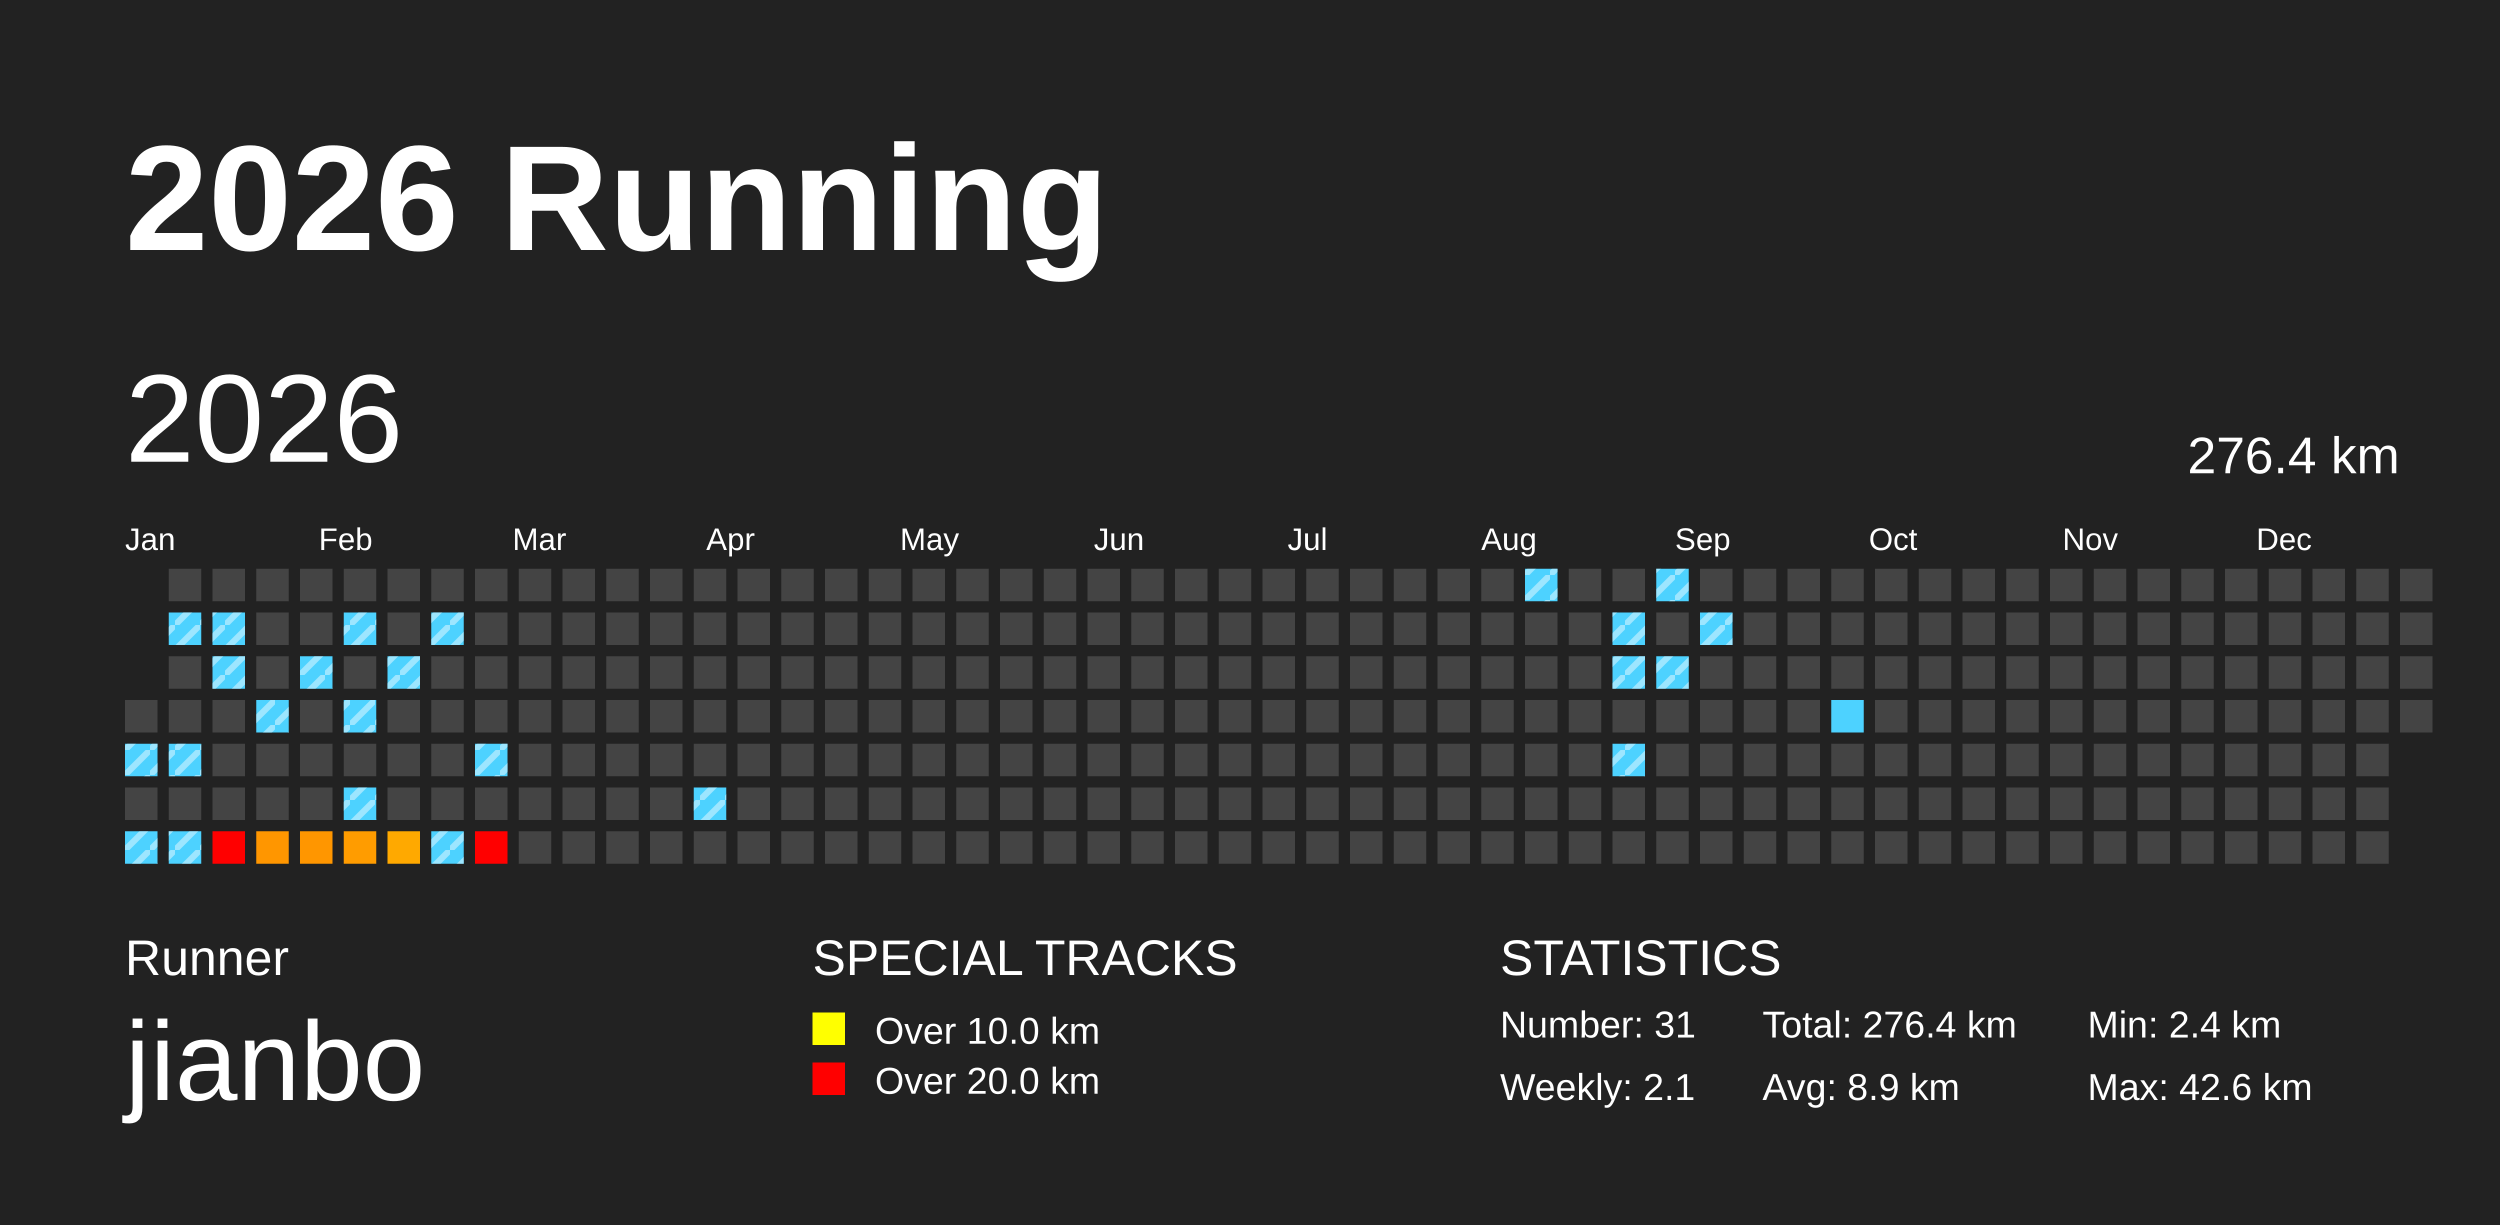
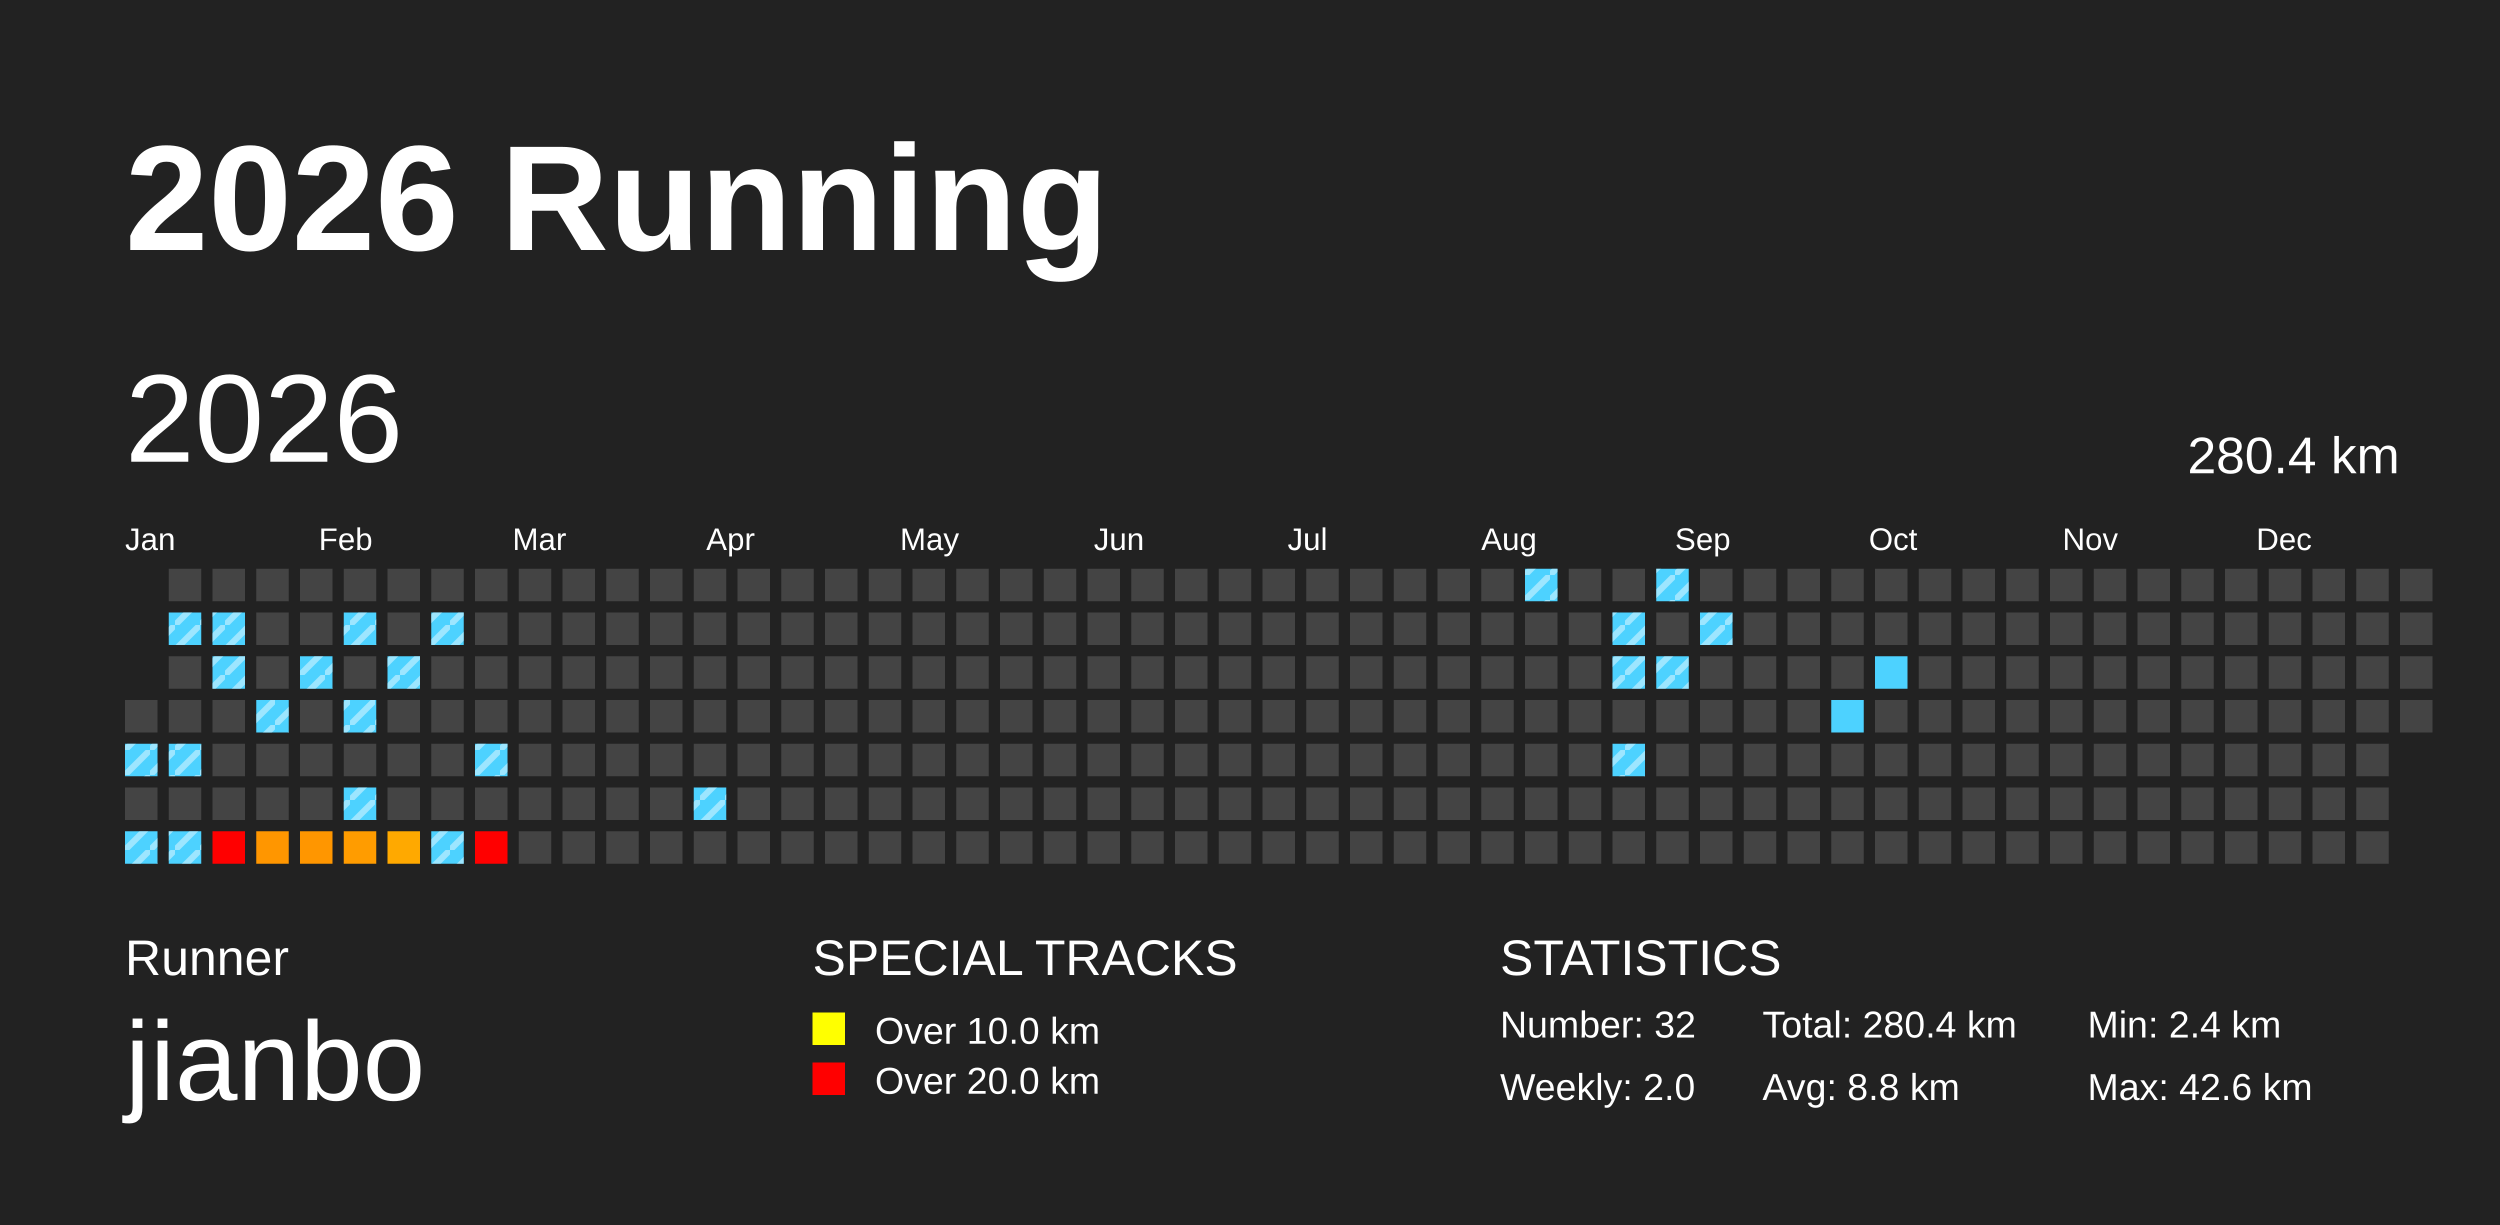
<svg xmlns="http://www.w3.org/2000/svg" baseProfile="full" height="98mm" version="1.1" viewBox="0,0,200,98" width="200mm">
  <defs>
    <pattern height="2" id="indoor-stripe" patternUnits="userSpaceOnUse" width="2">
      <line stroke="white" stroke-opacity="0.45" stroke-width="0.5" x1="0" x2="2" y1="2" y2="0" />
    </pattern>
  </defs>
  <rect fill="#222222" height="98" width="200" x="0" y="0" />
  <text fill="#FFFFFF" style="font-size:12px; font-family:Arial; font-weight:bold;" x="10" y="20">2026 Running</text>
  <text fill="#FFFFFF" style="font-size:4px; font-family:Arial" x="10" y="78">Runner</text>
  <text fill="#FFFFFF" style="font-size:9px; font-family:Arial" x="10" y="88">jianbo</text>
  <text fill="#FFFFFF" style="font-size:4px; font-family:Arial" x="65" y="78">SPECIAL TRACKS</text>
  <rect fill="yellow" height="2.6" width="2.6" x="65" y="81" />
  <text fill="#FFFFFF" style="font-size:3px; font-family:Arial" x="70" y="83.5">Over 10.0 km</text>
  <rect fill="red" height="2.6" width="2.6" x="65" y="85" />
  <text fill="#FFFFFF" style="font-size:3px; font-family:Arial" x="70" y="87.5">Over 20.0 km</text>
  <text fill="#FFFFFF" style="font-size:4px; font-family:Arial" x="120" y="78">STATISTICS</text>
-   <text fill="#FFFFFF" style="font-size:3px; font-family:Arial" x="120" y="83">Number: 31</text>
-   <text fill="#FFFFFF" style="font-size:3px; font-family:Arial" x="120" y="88">Weekly: 2.1</text>
-   <text fill="#FFFFFF" style="font-size:3px; font-family:Arial" x="141" y="83">Total: 276.4 km</text>
-   <text fill="#FFFFFF" style="font-size:3px; font-family:Arial" x="141" y="88">Avg: 8.9 km</text>
+   <text fill="#FFFFFF" style="font-size:3px; font-family:Arial" x="120" y="83">Number: 32</text>
+   <text fill="#FFFFFF" style="font-size:3px; font-family:Arial" x="120" y="88">Weekly: 2.0</text>
+   <text fill="#FFFFFF" style="font-size:3px; font-family:Arial" x="141" y="83">Total: 280.4 km</text>
+   <text fill="#FFFFFF" style="font-size:3px; font-family:Arial" x="141" y="88">Avg: 8.8 km</text>
  <text fill="#FFFFFF" style="font-size:3px; font-family:Arial" x="167" y="83">Min: 2.4 km</text>
  <text fill="#FFFFFF" style="font-size:3px; font-family:Arial" x="167" y="88">Max: 42.6 km</text>
  <text dominant-baseline="hanging" fill="#FFFFFF" style="font-size:10.0px; font-family:Arial;" x="10" y="30">2026</text>
-   <text dominant-baseline="hanging" fill="#FFFFFF" style="font-size:4.125px; font-family:Arial;" x="175" y="35">276.4 km</text>
+   <text dominant-baseline="hanging" fill="#FFFFFF" style="font-size:4.125px; font-family:Arial;" x="175" y="35">280.4 km</text>
  <text fill="#FFFFFF" style="font-size:2.5px; font-family:Arial" x="10.0" y="44">Jan</text>
  <text fill="#FFFFFF" style="font-size:2.5px; font-family:Arial" x="25.5" y="44">Feb</text>
  <text fill="#FFFFFF" style="font-size:2.5px; font-family:Arial" x="41.0" y="44">Mar</text>
  <text fill="#FFFFFF" style="font-size:2.5px; font-family:Arial" x="56.5" y="44">Apr</text>
  <text fill="#FFFFFF" style="font-size:2.5px; font-family:Arial" x="72.0" y="44">May</text>
  <text fill="#FFFFFF" style="font-size:2.5px; font-family:Arial" x="87.5" y="44">Jun</text>
  <text fill="#FFFFFF" style="font-size:2.5px; font-family:Arial" x="103.0" y="44">Jul</text>
  <text fill="#FFFFFF" style="font-size:2.5px; font-family:Arial" x="118.5" y="44">Aug</text>
  <text fill="#FFFFFF" style="font-size:2.5px; font-family:Arial" x="134.0" y="44">Sep</text>
  <text fill="#FFFFFF" style="font-size:2.5px; font-family:Arial" x="149.5" y="44">Oct</text>
  <text fill="#FFFFFF" style="font-size:2.5px; font-family:Arial" x="165.0" y="44">Nov</text>
  <text fill="#FFFFFF" style="font-size:2.5px; font-family:Arial" x="180.5" y="44">Dec</text>
  <rect fill="#444444" height="2.6" width="2.6" x="10.0" y="56.0" />
  <rect fill="#4dd2ff" height="2.6" width="2.6" x="10.0" y="59.5" />
  <rect fill="url(#indoor-stripe)" height="2.6" style="pointer-events: none;" width="2.6" x="10.0" y="59.5" />
  <rect fill="#444444" height="2.6" width="2.6" x="10.0" y="63.0" />
  <rect fill="#4dd2ff" height="2.6" width="2.6" x="10.0" y="66.5" />
  <rect fill="url(#indoor-stripe)" height="2.6" style="pointer-events: none;" width="2.6" x="10.0" y="66.5" />
  <rect fill="#444444" height="2.6" width="2.6" x="13.5" y="45.5" />
  <rect fill="#4dd2ff" height="2.6" width="2.6" x="13.5" y="49.0" />
  <rect fill="url(#indoor-stripe)" height="2.6" style="pointer-events: none;" width="2.6" x="13.5" y="49.0" />
  <rect fill="#444444" height="2.6" width="2.6" x="13.5" y="52.5" />
  <rect fill="#444444" height="2.6" width="2.6" x="13.5" y="56.0" />
  <rect fill="#4dd2ff" height="2.6" width="2.6" x="13.5" y="59.5" />
  <rect fill="url(#indoor-stripe)" height="2.6" style="pointer-events: none;" width="2.6" x="13.5" y="59.5" />
  <rect fill="#444444" height="2.6" width="2.6" x="13.5" y="63.0" />
  <rect fill="#4dd2ff" height="2.6" width="2.6" x="13.5" y="66.5" />
  <rect fill="url(#indoor-stripe)" height="2.6" style="pointer-events: none;" width="2.6" x="13.5" y="66.5" />
  <rect fill="#444444" height="2.6" width="2.6" x="17.0" y="45.5" />
  <rect fill="#4dd2ff" height="2.6" width="2.6" x="17.0" y="49.0" />
  <rect fill="url(#indoor-stripe)" height="2.6" style="pointer-events: none;" width="2.6" x="17.0" y="49.0" />
  <rect fill="#4dd2ff" height="2.6" width="2.6" x="17.0" y="52.5" />
  <rect fill="url(#indoor-stripe)" height="2.6" style="pointer-events: none;" width="2.6" x="17.0" y="52.5" />
  <rect fill="#444444" height="2.6" width="2.6" x="17.0" y="56.0" />
  <rect fill="#444444" height="2.6" width="2.6" x="17.0" y="59.5" />
  <rect fill="#444444" height="2.6" width="2.6" x="17.0" y="63.0" />
  <rect fill="red" height="2.6" width="2.6" x="17.0" y="66.5" />
  <rect fill="#444444" height="2.6" width="2.6" x="20.5" y="45.5" />
  <rect fill="#444444" height="2.6" width="2.6" x="20.5" y="49.0" />
  <rect fill="#444444" height="2.6" width="2.6" x="20.5" y="52.5" />
  <rect fill="#4dd2ff" height="2.6" width="2.6" x="20.5" y="56.0" />
  <rect fill="url(#indoor-stripe)" height="2.6" style="pointer-events: none;" width="2.6" x="20.5" y="56.0" />
  <rect fill="#444444" height="2.6" width="2.6" x="20.5" y="59.5" />
  <rect fill="#444444" height="2.6" width="2.6" x="20.5" y="63.0" />
  <rect fill="#ff9600" height="2.6" width="2.6" x="20.5" y="66.5" />
  <rect fill="#444444" height="2.6" width="2.6" x="24.0" y="45.5" />
  <rect fill="#444444" height="2.6" width="2.6" x="24.0" y="49.0" />
  <rect fill="#4dd2ff" height="2.6" width="2.6" x="24.0" y="52.5" />
  <rect fill="url(#indoor-stripe)" height="2.6" style="pointer-events: none;" width="2.6" x="24.0" y="52.5" />
  <rect fill="#444444" height="2.6" width="2.6" x="24.0" y="56.0" />
  <rect fill="#444444" height="2.6" width="2.6" x="24.0" y="59.5" />
  <rect fill="#444444" height="2.6" width="2.6" x="24.0" y="63.0" />
  <rect fill="#ff9600" height="2.6" width="2.6" x="24.0" y="66.5" />
  <rect fill="#444444" height="2.6" width="2.6" x="27.5" y="45.5" />
  <rect fill="#4dd2ff" height="2.6" width="2.6" x="27.5" y="49.0" />
  <rect fill="url(#indoor-stripe)" height="2.6" style="pointer-events: none;" width="2.6" x="27.5" y="49.0" />
  <rect fill="#444444" height="2.6" width="2.6" x="27.5" y="52.5" />
  <rect fill="#4dd2ff" height="2.6" width="2.6" x="27.5" y="56.0" />
  <rect fill="url(#indoor-stripe)" height="2.6" style="pointer-events: none;" width="2.6" x="27.5" y="56.0" />
  <rect fill="#444444" height="2.6" width="2.6" x="27.5" y="59.5" />
  <rect fill="#4dd2ff" height="2.6" width="2.6" x="27.5" y="63.0" />
  <rect fill="url(#indoor-stripe)" height="2.6" style="pointer-events: none;" width="2.6" x="27.5" y="63.0" />
  <rect fill="#ff9c00" height="2.6" width="2.6" x="27.5" y="66.5" />
  <rect fill="#444444" height="2.6" width="2.6" x="31.0" y="45.5" />
  <rect fill="#444444" height="2.6" width="2.6" x="31.0" y="49.0" />
  <rect fill="#4dd2ff" height="2.6" width="2.6" x="31.0" y="52.5" />
  <rect fill="url(#indoor-stripe)" height="2.6" style="pointer-events: none;" width="2.6" x="31.0" y="52.5" />
  <rect fill="#444444" height="2.6" width="2.6" x="31.0" y="56.0" />
  <rect fill="#444444" height="2.6" width="2.6" x="31.0" y="59.5" />
  <rect fill="#444444" height="2.6" width="2.6" x="31.0" y="63.0" />
  <rect fill="#ffa900" height="2.6" width="2.6" x="31.0" y="66.5" />
  <rect fill="#444444" height="2.6" width="2.6" x="34.5" y="45.5" />
  <rect fill="#4dd2ff" height="2.6" width="2.6" x="34.5" y="49.0" />
  <rect fill="url(#indoor-stripe)" height="2.6" style="pointer-events: none;" width="2.6" x="34.5" y="49.0" />
  <rect fill="#444444" height="2.6" width="2.6" x="34.5" y="52.5" />
  <rect fill="#444444" height="2.6" width="2.6" x="34.5" y="56.0" />
  <rect fill="#444444" height="2.6" width="2.6" x="34.5" y="59.5" />
  <rect fill="#444444" height="2.6" width="2.6" x="34.5" y="63.0" />
  <rect fill="#4dd2ff" height="2.6" width="2.6" x="34.5" y="66.5" />
  <rect fill="url(#indoor-stripe)" height="2.6" style="pointer-events: none;" width="2.6" x="34.5" y="66.5" />
  <rect fill="#444444" height="2.6" width="2.6" x="38.0" y="45.5" />
  <rect fill="#444444" height="2.6" width="2.6" x="38.0" y="49.0" />
  <rect fill="#444444" height="2.6" width="2.6" x="38.0" y="52.5" />
  <rect fill="#444444" height="2.6" width="2.6" x="38.0" y="56.0" />
  <rect fill="#4dd2ff" height="2.6" width="2.6" x="38.0" y="59.5" />
  <rect fill="url(#indoor-stripe)" height="2.6" style="pointer-events: none;" width="2.6" x="38.0" y="59.5" />
  <rect fill="#444444" height="2.6" width="2.6" x="38.0" y="63.0" />
  <rect fill="red" height="2.6" width="2.6" x="38.0" y="66.5" />
  <rect fill="#444444" height="2.6" width="2.6" x="41.5" y="45.5" />
  <rect fill="#444444" height="2.6" width="2.6" x="41.5" y="49.0" />
  <rect fill="#444444" height="2.6" width="2.6" x="41.5" y="52.5" />
  <rect fill="#444444" height="2.6" width="2.6" x="41.5" y="56.0" />
  <rect fill="#444444" height="2.6" width="2.6" x="41.5" y="59.5" />
  <rect fill="#444444" height="2.6" width="2.6" x="41.5" y="63.0" />
  <rect fill="#444444" height="2.6" width="2.6" x="41.5" y="66.5" />
  <rect fill="#444444" height="2.6" width="2.6" x="45.0" y="45.5" />
  <rect fill="#444444" height="2.6" width="2.6" x="45.0" y="49.0" />
  <rect fill="#444444" height="2.6" width="2.6" x="45.0" y="52.5" />
  <rect fill="#444444" height="2.6" width="2.6" x="45.0" y="56.0" />
  <rect fill="#444444" height="2.6" width="2.6" x="45.0" y="59.5" />
  <rect fill="#444444" height="2.6" width="2.6" x="45.0" y="63.0" />
  <rect fill="#444444" height="2.6" width="2.6" x="45.0" y="66.5" />
  <rect fill="#444444" height="2.6" width="2.6" x="48.5" y="45.5" />
  <rect fill="#444444" height="2.6" width="2.6" x="48.5" y="49.0" />
  <rect fill="#444444" height="2.6" width="2.6" x="48.5" y="52.5" />
  <rect fill="#444444" height="2.6" width="2.6" x="48.5" y="56.0" />
  <rect fill="#444444" height="2.6" width="2.6" x="48.5" y="59.5" />
  <rect fill="#444444" height="2.6" width="2.6" x="48.5" y="63.0" />
  <rect fill="#444444" height="2.6" width="2.6" x="48.5" y="66.5" />
  <rect fill="#444444" height="2.6" width="2.6" x="52.0" y="45.5" />
  <rect fill="#444444" height="2.6" width="2.6" x="52.0" y="49.0" />
  <rect fill="#444444" height="2.6" width="2.6" x="52.0" y="52.5" />
  <rect fill="#444444" height="2.6" width="2.6" x="52.0" y="56.0" />
  <rect fill="#444444" height="2.6" width="2.6" x="52.0" y="59.5" />
  <rect fill="#444444" height="2.6" width="2.6" x="52.0" y="63.0" />
  <rect fill="#444444" height="2.6" width="2.6" x="52.0" y="66.5" />
  <rect fill="#444444" height="2.6" width="2.6" x="55.5" y="45.5" />
  <rect fill="#444444" height="2.6" width="2.6" x="55.5" y="49.0" />
  <rect fill="#444444" height="2.6" width="2.6" x="55.5" y="52.5" />
  <rect fill="#444444" height="2.6" width="2.6" x="55.5" y="56.0" />
  <rect fill="#444444" height="2.6" width="2.6" x="55.5" y="59.5" />
  <rect fill="#4dd2ff" height="2.6" width="2.6" x="55.5" y="63.0" />
  <rect fill="url(#indoor-stripe)" height="2.6" style="pointer-events: none;" width="2.6" x="55.5" y="63.0" />
  <rect fill="#444444" height="2.6" width="2.6" x="55.5" y="66.5" />
  <rect fill="#444444" height="2.6" width="2.6" x="59.0" y="45.5" />
  <rect fill="#444444" height="2.6" width="2.6" x="59.0" y="49.0" />
  <rect fill="#444444" height="2.6" width="2.6" x="59.0" y="52.5" />
  <rect fill="#444444" height="2.6" width="2.6" x="59.0" y="56.0" />
  <rect fill="#444444" height="2.6" width="2.6" x="59.0" y="59.5" />
  <rect fill="#444444" height="2.6" width="2.6" x="59.0" y="63.0" />
  <rect fill="#444444" height="2.6" width="2.6" x="59.0" y="66.5" />
  <rect fill="#444444" height="2.6" width="2.6" x="62.5" y="45.5" />
  <rect fill="#444444" height="2.6" width="2.6" x="62.5" y="49.0" />
  <rect fill="#444444" height="2.6" width="2.6" x="62.5" y="52.5" />
  <rect fill="#444444" height="2.6" width="2.6" x="62.5" y="56.0" />
  <rect fill="#444444" height="2.6" width="2.6" x="62.5" y="59.5" />
  <rect fill="#444444" height="2.6" width="2.6" x="62.5" y="63.0" />
  <rect fill="#444444" height="2.6" width="2.6" x="62.5" y="66.5" />
  <rect fill="#444444" height="2.6" width="2.6" x="66.0" y="45.5" />
  <rect fill="#444444" height="2.6" width="2.6" x="66.0" y="49.0" />
  <rect fill="#444444" height="2.6" width="2.6" x="66.0" y="52.5" />
  <rect fill="#444444" height="2.6" width="2.6" x="66.0" y="56.0" />
  <rect fill="#444444" height="2.6" width="2.6" x="66.0" y="59.5" />
  <rect fill="#444444" height="2.6" width="2.6" x="66.0" y="63.0" />
  <rect fill="#444444" height="2.6" width="2.6" x="66.0" y="66.5" />
  <rect fill="#444444" height="2.6" width="2.6" x="69.5" y="45.5" />
  <rect fill="#444444" height="2.6" width="2.6" x="69.5" y="49.0" />
  <rect fill="#444444" height="2.6" width="2.6" x="69.5" y="52.5" />
  <rect fill="#444444" height="2.6" width="2.6" x="69.5" y="56.0" />
  <rect fill="#444444" height="2.6" width="2.6" x="69.5" y="59.5" />
  <rect fill="#444444" height="2.6" width="2.6" x="69.5" y="63.0" />
  <rect fill="#444444" height="2.6" width="2.6" x="69.5" y="66.5" />
  <rect fill="#444444" height="2.6" width="2.6" x="73.0" y="45.5" />
  <rect fill="#444444" height="2.6" width="2.6" x="73.0" y="49.0" />
  <rect fill="#444444" height="2.6" width="2.6" x="73.0" y="52.5" />
  <rect fill="#444444" height="2.6" width="2.6" x="73.0" y="56.0" />
  <rect fill="#444444" height="2.6" width="2.6" x="73.0" y="59.5" />
  <rect fill="#444444" height="2.6" width="2.6" x="73.0" y="63.0" />
  <rect fill="#444444" height="2.6" width="2.6" x="73.0" y="66.5" />
  <rect fill="#444444" height="2.6" width="2.6" x="76.5" y="45.5" />
  <rect fill="#444444" height="2.6" width="2.6" x="76.5" y="49.0" />
  <rect fill="#444444" height="2.6" width="2.6" x="76.5" y="52.5" />
  <rect fill="#444444" height="2.6" width="2.6" x="76.5" y="56.0" />
  <rect fill="#444444" height="2.6" width="2.6" x="76.5" y="59.5" />
  <rect fill="#444444" height="2.6" width="2.6" x="76.5" y="63.0" />
  <rect fill="#444444" height="2.6" width="2.6" x="76.5" y="66.5" />
  <rect fill="#444444" height="2.6" width="2.6" x="80.0" y="45.5" />
  <rect fill="#444444" height="2.6" width="2.6" x="80.0" y="49.0" />
  <rect fill="#444444" height="2.6" width="2.6" x="80.0" y="52.5" />
  <rect fill="#444444" height="2.6" width="2.6" x="80.0" y="56.0" />
  <rect fill="#444444" height="2.6" width="2.6" x="80.0" y="59.5" />
  <rect fill="#444444" height="2.6" width="2.6" x="80.0" y="63.0" />
  <rect fill="#444444" height="2.6" width="2.6" x="80.0" y="66.5" />
  <rect fill="#444444" height="2.6" width="2.6" x="83.5" y="45.5" />
  <rect fill="#444444" height="2.6" width="2.6" x="83.5" y="49.0" />
  <rect fill="#444444" height="2.6" width="2.6" x="83.5" y="52.5" />
  <rect fill="#444444" height="2.6" width="2.6" x="83.5" y="56.0" />
  <rect fill="#444444" height="2.6" width="2.6" x="83.5" y="59.5" />
  <rect fill="#444444" height="2.6" width="2.6" x="83.5" y="63.0" />
  <rect fill="#444444" height="2.6" width="2.6" x="83.5" y="66.5" />
  <rect fill="#444444" height="2.6" width="2.6" x="87.0" y="45.5" />
  <rect fill="#444444" height="2.6" width="2.6" x="87.0" y="49.0" />
  <rect fill="#444444" height="2.6" width="2.6" x="87.0" y="52.5" />
  <rect fill="#444444" height="2.6" width="2.6" x="87.0" y="56.0" />
  <rect fill="#444444" height="2.6" width="2.6" x="87.0" y="59.5" />
  <rect fill="#444444" height="2.6" width="2.6" x="87.0" y="63.0" />
  <rect fill="#444444" height="2.6" width="2.6" x="87.0" y="66.5" />
  <rect fill="#444444" height="2.6" width="2.6" x="90.5" y="45.5" />
  <rect fill="#444444" height="2.6" width="2.6" x="90.5" y="49.0" />
  <rect fill="#444444" height="2.6" width="2.6" x="90.5" y="52.5" />
  <rect fill="#444444" height="2.6" width="2.6" x="90.5" y="56.0" />
  <rect fill="#444444" height="2.6" width="2.6" x="90.5" y="59.5" />
  <rect fill="#444444" height="2.6" width="2.6" x="90.5" y="63.0" />
  <rect fill="#444444" height="2.6" width="2.6" x="90.5" y="66.5" />
  <rect fill="#444444" height="2.6" width="2.6" x="94.0" y="45.5" />
  <rect fill="#444444" height="2.6" width="2.6" x="94.0" y="49.0" />
  <rect fill="#444444" height="2.6" width="2.6" x="94.0" y="52.5" />
  <rect fill="#444444" height="2.6" width="2.6" x="94.0" y="56.0" />
  <rect fill="#444444" height="2.6" width="2.6" x="94.0" y="59.5" />
  <rect fill="#444444" height="2.6" width="2.6" x="94.0" y="63.0" />
  <rect fill="#444444" height="2.6" width="2.6" x="94.0" y="66.5" />
  <rect fill="#444444" height="2.6" width="2.6" x="97.5" y="45.5" />
  <rect fill="#444444" height="2.6" width="2.6" x="97.5" y="49.0" />
  <rect fill="#444444" height="2.6" width="2.6" x="97.5" y="52.5" />
  <rect fill="#444444" height="2.6" width="2.6" x="97.5" y="56.0" />
  <rect fill="#444444" height="2.6" width="2.6" x="97.5" y="59.5" />
  <rect fill="#444444" height="2.6" width="2.6" x="97.5" y="63.0" />
  <rect fill="#444444" height="2.6" width="2.6" x="97.5" y="66.5" />
  <rect fill="#444444" height="2.6" width="2.6" x="101.0" y="45.5" />
  <rect fill="#444444" height="2.6" width="2.6" x="101.0" y="49.0" />
  <rect fill="#444444" height="2.6" width="2.6" x="101.0" y="52.5" />
  <rect fill="#444444" height="2.6" width="2.6" x="101.0" y="56.0" />
  <rect fill="#444444" height="2.6" width="2.6" x="101.0" y="59.5" />
  <rect fill="#444444" height="2.6" width="2.6" x="101.0" y="63.0" />
  <rect fill="#444444" height="2.6" width="2.6" x="101.0" y="66.5" />
  <rect fill="#444444" height="2.6" width="2.6" x="104.5" y="45.5" />
  <rect fill="#444444" height="2.6" width="2.6" x="104.5" y="49.0" />
  <rect fill="#444444" height="2.6" width="2.6" x="104.5" y="52.5" />
  <rect fill="#444444" height="2.6" width="2.6" x="104.5" y="56.0" />
  <rect fill="#444444" height="2.6" width="2.6" x="104.5" y="59.5" />
  <rect fill="#444444" height="2.6" width="2.6" x="104.5" y="63.0" />
  <rect fill="#444444" height="2.6" width="2.6" x="104.5" y="66.5" />
  <rect fill="#444444" height="2.6" width="2.6" x="108.0" y="45.5" />
  <rect fill="#444444" height="2.6" width="2.6" x="108.0" y="49.0" />
  <rect fill="#444444" height="2.6" width="2.6" x="108.0" y="52.5" />
  <rect fill="#444444" height="2.6" width="2.6" x="108.0" y="56.0" />
  <rect fill="#444444" height="2.6" width="2.6" x="108.0" y="59.5" />
  <rect fill="#444444" height="2.6" width="2.6" x="108.0" y="63.0" />
  <rect fill="#444444" height="2.6" width="2.6" x="108.0" y="66.5" />
  <rect fill="#444444" height="2.6" width="2.6" x="111.5" y="45.5" />
  <rect fill="#444444" height="2.6" width="2.6" x="111.5" y="49.0" />
  <rect fill="#444444" height="2.6" width="2.6" x="111.5" y="52.5" />
  <rect fill="#444444" height="2.6" width="2.6" x="111.5" y="56.0" />
  <rect fill="#444444" height="2.6" width="2.6" x="111.5" y="59.5" />
  <rect fill="#444444" height="2.6" width="2.6" x="111.5" y="63.0" />
  <rect fill="#444444" height="2.6" width="2.6" x="111.5" y="66.5" />
  <rect fill="#444444" height="2.6" width="2.6" x="115.0" y="45.5" />
  <rect fill="#444444" height="2.6" width="2.6" x="115.0" y="49.0" />
  <rect fill="#444444" height="2.6" width="2.6" x="115.0" y="52.5" />
  <rect fill="#444444" height="2.6" width="2.6" x="115.0" y="56.0" />
  <rect fill="#444444" height="2.6" width="2.6" x="115.0" y="59.5" />
  <rect fill="#444444" height="2.6" width="2.6" x="115.0" y="63.0" />
  <rect fill="#444444" height="2.6" width="2.6" x="115.0" y="66.5" />
  <rect fill="#444444" height="2.6" width="2.6" x="118.5" y="45.5" />
  <rect fill="#444444" height="2.6" width="2.6" x="118.5" y="49.0" />
  <rect fill="#444444" height="2.6" width="2.6" x="118.5" y="52.5" />
  <rect fill="#444444" height="2.6" width="2.6" x="118.5" y="56.0" />
  <rect fill="#444444" height="2.6" width="2.6" x="118.5" y="59.5" />
  <rect fill="#444444" height="2.6" width="2.6" x="118.5" y="63.0" />
  <rect fill="#444444" height="2.6" width="2.6" x="118.5" y="66.5" />
  <rect fill="#4dd2ff" height="2.6" width="2.6" x="122.0" y="45.5" />
  <rect fill="url(#indoor-stripe)" height="2.6" style="pointer-events: none;" width="2.6" x="122.0" y="45.5" />
  <rect fill="#444444" height="2.6" width="2.6" x="122.0" y="49.0" />
  <rect fill="#444444" height="2.6" width="2.6" x="122.0" y="52.5" />
  <rect fill="#444444" height="2.6" width="2.6" x="122.0" y="56.0" />
  <rect fill="#444444" height="2.6" width="2.6" x="122.0" y="59.5" />
  <rect fill="#444444" height="2.6" width="2.6" x="122.0" y="63.0" />
  <rect fill="#444444" height="2.6" width="2.6" x="122.0" y="66.5" />
  <rect fill="#444444" height="2.6" width="2.6" x="125.5" y="45.5" />
  <rect fill="#444444" height="2.6" width="2.6" x="125.5" y="49.0" />
  <rect fill="#444444" height="2.6" width="2.6" x="125.5" y="52.5" />
  <rect fill="#444444" height="2.6" width="2.6" x="125.5" y="56.0" />
  <rect fill="#444444" height="2.6" width="2.6" x="125.5" y="59.5" />
  <rect fill="#444444" height="2.6" width="2.6" x="125.5" y="63.0" />
  <rect fill="#444444" height="2.6" width="2.6" x="125.5" y="66.5" />
  <rect fill="#444444" height="2.6" width="2.6" x="129.0" y="45.5" />
  <rect fill="#4dd2ff" height="2.6" width="2.6" x="129.0" y="49.0" />
  <rect fill="url(#indoor-stripe)" height="2.6" style="pointer-events: none;" width="2.6" x="129.0" y="49.0" />
  <rect fill="#4dd2ff" height="2.6" width="2.6" x="129.0" y="52.5" />
  <rect fill="url(#indoor-stripe)" height="2.6" style="pointer-events: none;" width="2.6" x="129.0" y="52.5" />
  <rect fill="#444444" height="2.6" width="2.6" x="129.0" y="56.0" />
  <rect fill="#4dd2ff" height="2.6" width="2.6" x="129.0" y="59.5" />
  <rect fill="url(#indoor-stripe)" height="2.6" style="pointer-events: none;" width="2.6" x="129.0" y="59.5" />
  <rect fill="#444444" height="2.6" width="2.6" x="129.0" y="63.0" />
  <rect fill="#444444" height="2.6" width="2.6" x="129.0" y="66.5" />
  <rect fill="#4dd2ff" height="2.6" width="2.6" x="132.5" y="45.5" />
  <rect fill="url(#indoor-stripe)" height="2.6" style="pointer-events: none;" width="2.6" x="132.5" y="45.5" />
  <rect fill="#444444" height="2.6" width="2.6" x="132.5" y="49.0" />
  <rect fill="#4dd2ff" height="2.6" width="2.6" x="132.5" y="52.5" />
  <rect fill="url(#indoor-stripe)" height="2.6" style="pointer-events: none;" width="2.6" x="132.5" y="52.5" />
  <rect fill="#444444" height="2.6" width="2.6" x="132.5" y="56.0" />
  <rect fill="#444444" height="2.6" width="2.6" x="132.5" y="59.5" />
  <rect fill="#444444" height="2.6" width="2.6" x="132.5" y="63.0" />
  <rect fill="#444444" height="2.6" width="2.6" x="132.5" y="66.5" />
  <rect fill="#444444" height="2.6" width="2.6" x="136.0" y="45.5" />
  <rect fill="#4dd2ff" height="2.6" width="2.6" x="136.0" y="49.0" />
  <rect fill="url(#indoor-stripe)" height="2.6" style="pointer-events: none;" width="2.6" x="136.0" y="49.0" />
  <rect fill="#444444" height="2.6" width="2.6" x="136.0" y="52.5" />
  <rect fill="#444444" height="2.6" width="2.6" x="136.0" y="56.0" />
  <rect fill="#444444" height="2.6" width="2.6" x="136.0" y="59.5" />
  <rect fill="#444444" height="2.6" width="2.6" x="136.0" y="63.0" />
  <rect fill="#444444" height="2.6" width="2.6" x="136.0" y="66.5" />
  <rect fill="#444444" height="2.6" width="2.6" x="139.5" y="45.5" />
  <rect fill="#444444" height="2.6" width="2.6" x="139.5" y="49.0" />
  <rect fill="#444444" height="2.6" width="2.6" x="139.5" y="52.5" />
  <rect fill="#444444" height="2.6" width="2.6" x="139.5" y="56.0" />
  <rect fill="#444444" height="2.6" width="2.6" x="139.5" y="59.5" />
  <rect fill="#444444" height="2.6" width="2.6" x="139.5" y="63.0" />
  <rect fill="#444444" height="2.6" width="2.6" x="139.5" y="66.5" />
  <rect fill="#444444" height="2.6" width="2.6" x="143.0" y="45.5" />
  <rect fill="#444444" height="2.6" width="2.6" x="143.0" y="49.0" />
  <rect fill="#444444" height="2.6" width="2.6" x="143.0" y="52.5" />
  <rect fill="#444444" height="2.6" width="2.6" x="143.0" y="56.0" />
  <rect fill="#444444" height="2.6" width="2.6" x="143.0" y="59.5" />
  <rect fill="#444444" height="2.6" width="2.6" x="143.0" y="63.0" />
  <rect fill="#444444" height="2.6" width="2.6" x="143.0" y="66.5" />
  <rect fill="#444444" height="2.6" width="2.6" x="146.5" y="45.5" />
  <rect fill="#444444" height="2.6" width="2.6" x="146.5" y="49.0" />
  <rect fill="#444444" height="2.6" width="2.6" x="146.5" y="52.5" />
  <rect fill="#4dd2ff" height="2.6" width="2.6" x="146.5" y="56.0" />
  <rect fill="#444444" height="2.6" width="2.6" x="146.5" y="59.5" />
  <rect fill="#444444" height="2.6" width="2.6" x="146.5" y="63.0" />
  <rect fill="#444444" height="2.6" width="2.6" x="146.5" y="66.5" />
  <rect fill="#444444" height="2.6" width="2.6" x="150.0" y="45.5" />
  <rect fill="#444444" height="2.6" width="2.6" x="150.0" y="49.0" />
-   <rect fill="#444444" height="2.6" width="2.6" x="150.0" y="52.5" />
+   <rect fill="#4dd2ff" height="2.6" width="2.6" x="150.0" y="52.5" />
  <rect fill="#444444" height="2.6" width="2.6" x="150.0" y="56.0" />
  <rect fill="#444444" height="2.6" width="2.6" x="150.0" y="59.5" />
  <rect fill="#444444" height="2.6" width="2.6" x="150.0" y="63.0" />
  <rect fill="#444444" height="2.6" width="2.6" x="150.0" y="66.5" />
  <rect fill="#444444" height="2.6" width="2.6" x="153.5" y="45.5" />
  <rect fill="#444444" height="2.6" width="2.6" x="153.5" y="49.0" />
  <rect fill="#444444" height="2.6" width="2.6" x="153.5" y="52.5" />
  <rect fill="#444444" height="2.6" width="2.6" x="153.5" y="56.0" />
  <rect fill="#444444" height="2.6" width="2.6" x="153.5" y="59.5" />
  <rect fill="#444444" height="2.6" width="2.6" x="153.5" y="63.0" />
  <rect fill="#444444" height="2.6" width="2.6" x="153.5" y="66.5" />
  <rect fill="#444444" height="2.6" width="2.6" x="157.0" y="45.5" />
  <rect fill="#444444" height="2.6" width="2.6" x="157.0" y="49.0" />
  <rect fill="#444444" height="2.6" width="2.6" x="157.0" y="52.5" />
  <rect fill="#444444" height="2.6" width="2.6" x="157.0" y="56.0" />
  <rect fill="#444444" height="2.6" width="2.6" x="157.0" y="59.5" />
  <rect fill="#444444" height="2.6" width="2.6" x="157.0" y="63.0" />
  <rect fill="#444444" height="2.6" width="2.6" x="157.0" y="66.5" />
  <rect fill="#444444" height="2.6" width="2.6" x="160.5" y="45.5" />
  <rect fill="#444444" height="2.6" width="2.6" x="160.5" y="49.0" />
  <rect fill="#444444" height="2.6" width="2.6" x="160.5" y="52.5" />
  <rect fill="#444444" height="2.6" width="2.6" x="160.5" y="56.0" />
  <rect fill="#444444" height="2.6" width="2.6" x="160.5" y="59.5" />
  <rect fill="#444444" height="2.6" width="2.6" x="160.5" y="63.0" />
  <rect fill="#444444" height="2.6" width="2.6" x="160.5" y="66.5" />
  <rect fill="#444444" height="2.6" width="2.6" x="164.0" y="45.5" />
  <rect fill="#444444" height="2.6" width="2.6" x="164.0" y="49.0" />
  <rect fill="#444444" height="2.6" width="2.6" x="164.0" y="52.5" />
  <rect fill="#444444" height="2.6" width="2.6" x="164.0" y="56.0" />
  <rect fill="#444444" height="2.6" width="2.6" x="164.0" y="59.5" />
  <rect fill="#444444" height="2.6" width="2.6" x="164.0" y="63.0" />
  <rect fill="#444444" height="2.6" width="2.6" x="164.0" y="66.5" />
  <rect fill="#444444" height="2.6" width="2.6" x="167.5" y="45.5" />
  <rect fill="#444444" height="2.6" width="2.6" x="167.5" y="49.0" />
  <rect fill="#444444" height="2.6" width="2.6" x="167.5" y="52.5" />
  <rect fill="#444444" height="2.6" width="2.6" x="167.5" y="56.0" />
  <rect fill="#444444" height="2.6" width="2.6" x="167.5" y="59.5" />
  <rect fill="#444444" height="2.6" width="2.6" x="167.5" y="63.0" />
  <rect fill="#444444" height="2.6" width="2.6" x="167.5" y="66.5" />
  <rect fill="#444444" height="2.6" width="2.6" x="171.0" y="45.5" />
  <rect fill="#444444" height="2.6" width="2.6" x="171.0" y="49.0" />
  <rect fill="#444444" height="2.6" width="2.6" x="171.0" y="52.5" />
  <rect fill="#444444" height="2.6" width="2.6" x="171.0" y="56.0" />
  <rect fill="#444444" height="2.6" width="2.6" x="171.0" y="59.5" />
  <rect fill="#444444" height="2.6" width="2.6" x="171.0" y="63.0" />
  <rect fill="#444444" height="2.6" width="2.6" x="171.0" y="66.5" />
  <rect fill="#444444" height="2.6" width="2.6" x="174.5" y="45.5" />
  <rect fill="#444444" height="2.6" width="2.6" x="174.5" y="49.0" />
  <rect fill="#444444" height="2.6" width="2.6" x="174.5" y="52.5" />
  <rect fill="#444444" height="2.6" width="2.6" x="174.5" y="56.0" />
  <rect fill="#444444" height="2.6" width="2.6" x="174.5" y="59.5" />
  <rect fill="#444444" height="2.6" width="2.6" x="174.5" y="63.0" />
  <rect fill="#444444" height="2.6" width="2.6" x="174.5" y="66.5" />
  <rect fill="#444444" height="2.6" width="2.6" x="178.0" y="45.5" />
  <rect fill="#444444" height="2.6" width="2.6" x="178.0" y="49.0" />
  <rect fill="#444444" height="2.6" width="2.6" x="178.0" y="52.5" />
  <rect fill="#444444" height="2.6" width="2.6" x="178.0" y="56.0" />
  <rect fill="#444444" height="2.6" width="2.6" x="178.0" y="59.5" />
  <rect fill="#444444" height="2.6" width="2.6" x="178.0" y="63.0" />
  <rect fill="#444444" height="2.6" width="2.6" x="178.0" y="66.5" />
  <rect fill="#444444" height="2.6" width="2.6" x="181.5" y="45.5" />
  <rect fill="#444444" height="2.6" width="2.6" x="181.5" y="49.0" />
  <rect fill="#444444" height="2.6" width="2.6" x="181.5" y="52.5" />
  <rect fill="#444444" height="2.6" width="2.6" x="181.5" y="56.0" />
  <rect fill="#444444" height="2.6" width="2.6" x="181.5" y="59.5" />
  <rect fill="#444444" height="2.6" width="2.6" x="181.5" y="63.0" />
  <rect fill="#444444" height="2.6" width="2.6" x="181.5" y="66.5" />
  <rect fill="#444444" height="2.6" width="2.6" x="185.0" y="45.5" />
  <rect fill="#444444" height="2.6" width="2.6" x="185.0" y="49.0" />
  <rect fill="#444444" height="2.6" width="2.6" x="185.0" y="52.5" />
  <rect fill="#444444" height="2.6" width="2.6" x="185.0" y="56.0" />
  <rect fill="#444444" height="2.6" width="2.6" x="185.0" y="59.5" />
  <rect fill="#444444" height="2.6" width="2.6" x="185.0" y="63.0" />
  <rect fill="#444444" height="2.6" width="2.6" x="185.0" y="66.5" />
  <rect fill="#444444" height="2.6" width="2.6" x="188.5" y="45.5" />
  <rect fill="#444444" height="2.6" width="2.6" x="188.5" y="49.0" />
  <rect fill="#444444" height="2.6" width="2.6" x="188.5" y="52.5" />
  <rect fill="#444444" height="2.6" width="2.6" x="188.5" y="56.0" />
  <rect fill="#444444" height="2.6" width="2.6" x="188.5" y="59.5" />
  <rect fill="#444444" height="2.6" width="2.6" x="188.5" y="63.0" />
  <rect fill="#444444" height="2.6" width="2.6" x="188.5" y="66.5" />
  <rect fill="#444444" height="2.6" width="2.6" x="192.0" y="45.5" />
  <rect fill="#444444" height="2.6" width="2.6" x="192.0" y="49.0" />
  <rect fill="#444444" height="2.6" width="2.6" x="192.0" y="52.5" />
  <rect fill="#444444" height="2.6" width="2.6" x="192.0" y="56.0" />
</svg>
